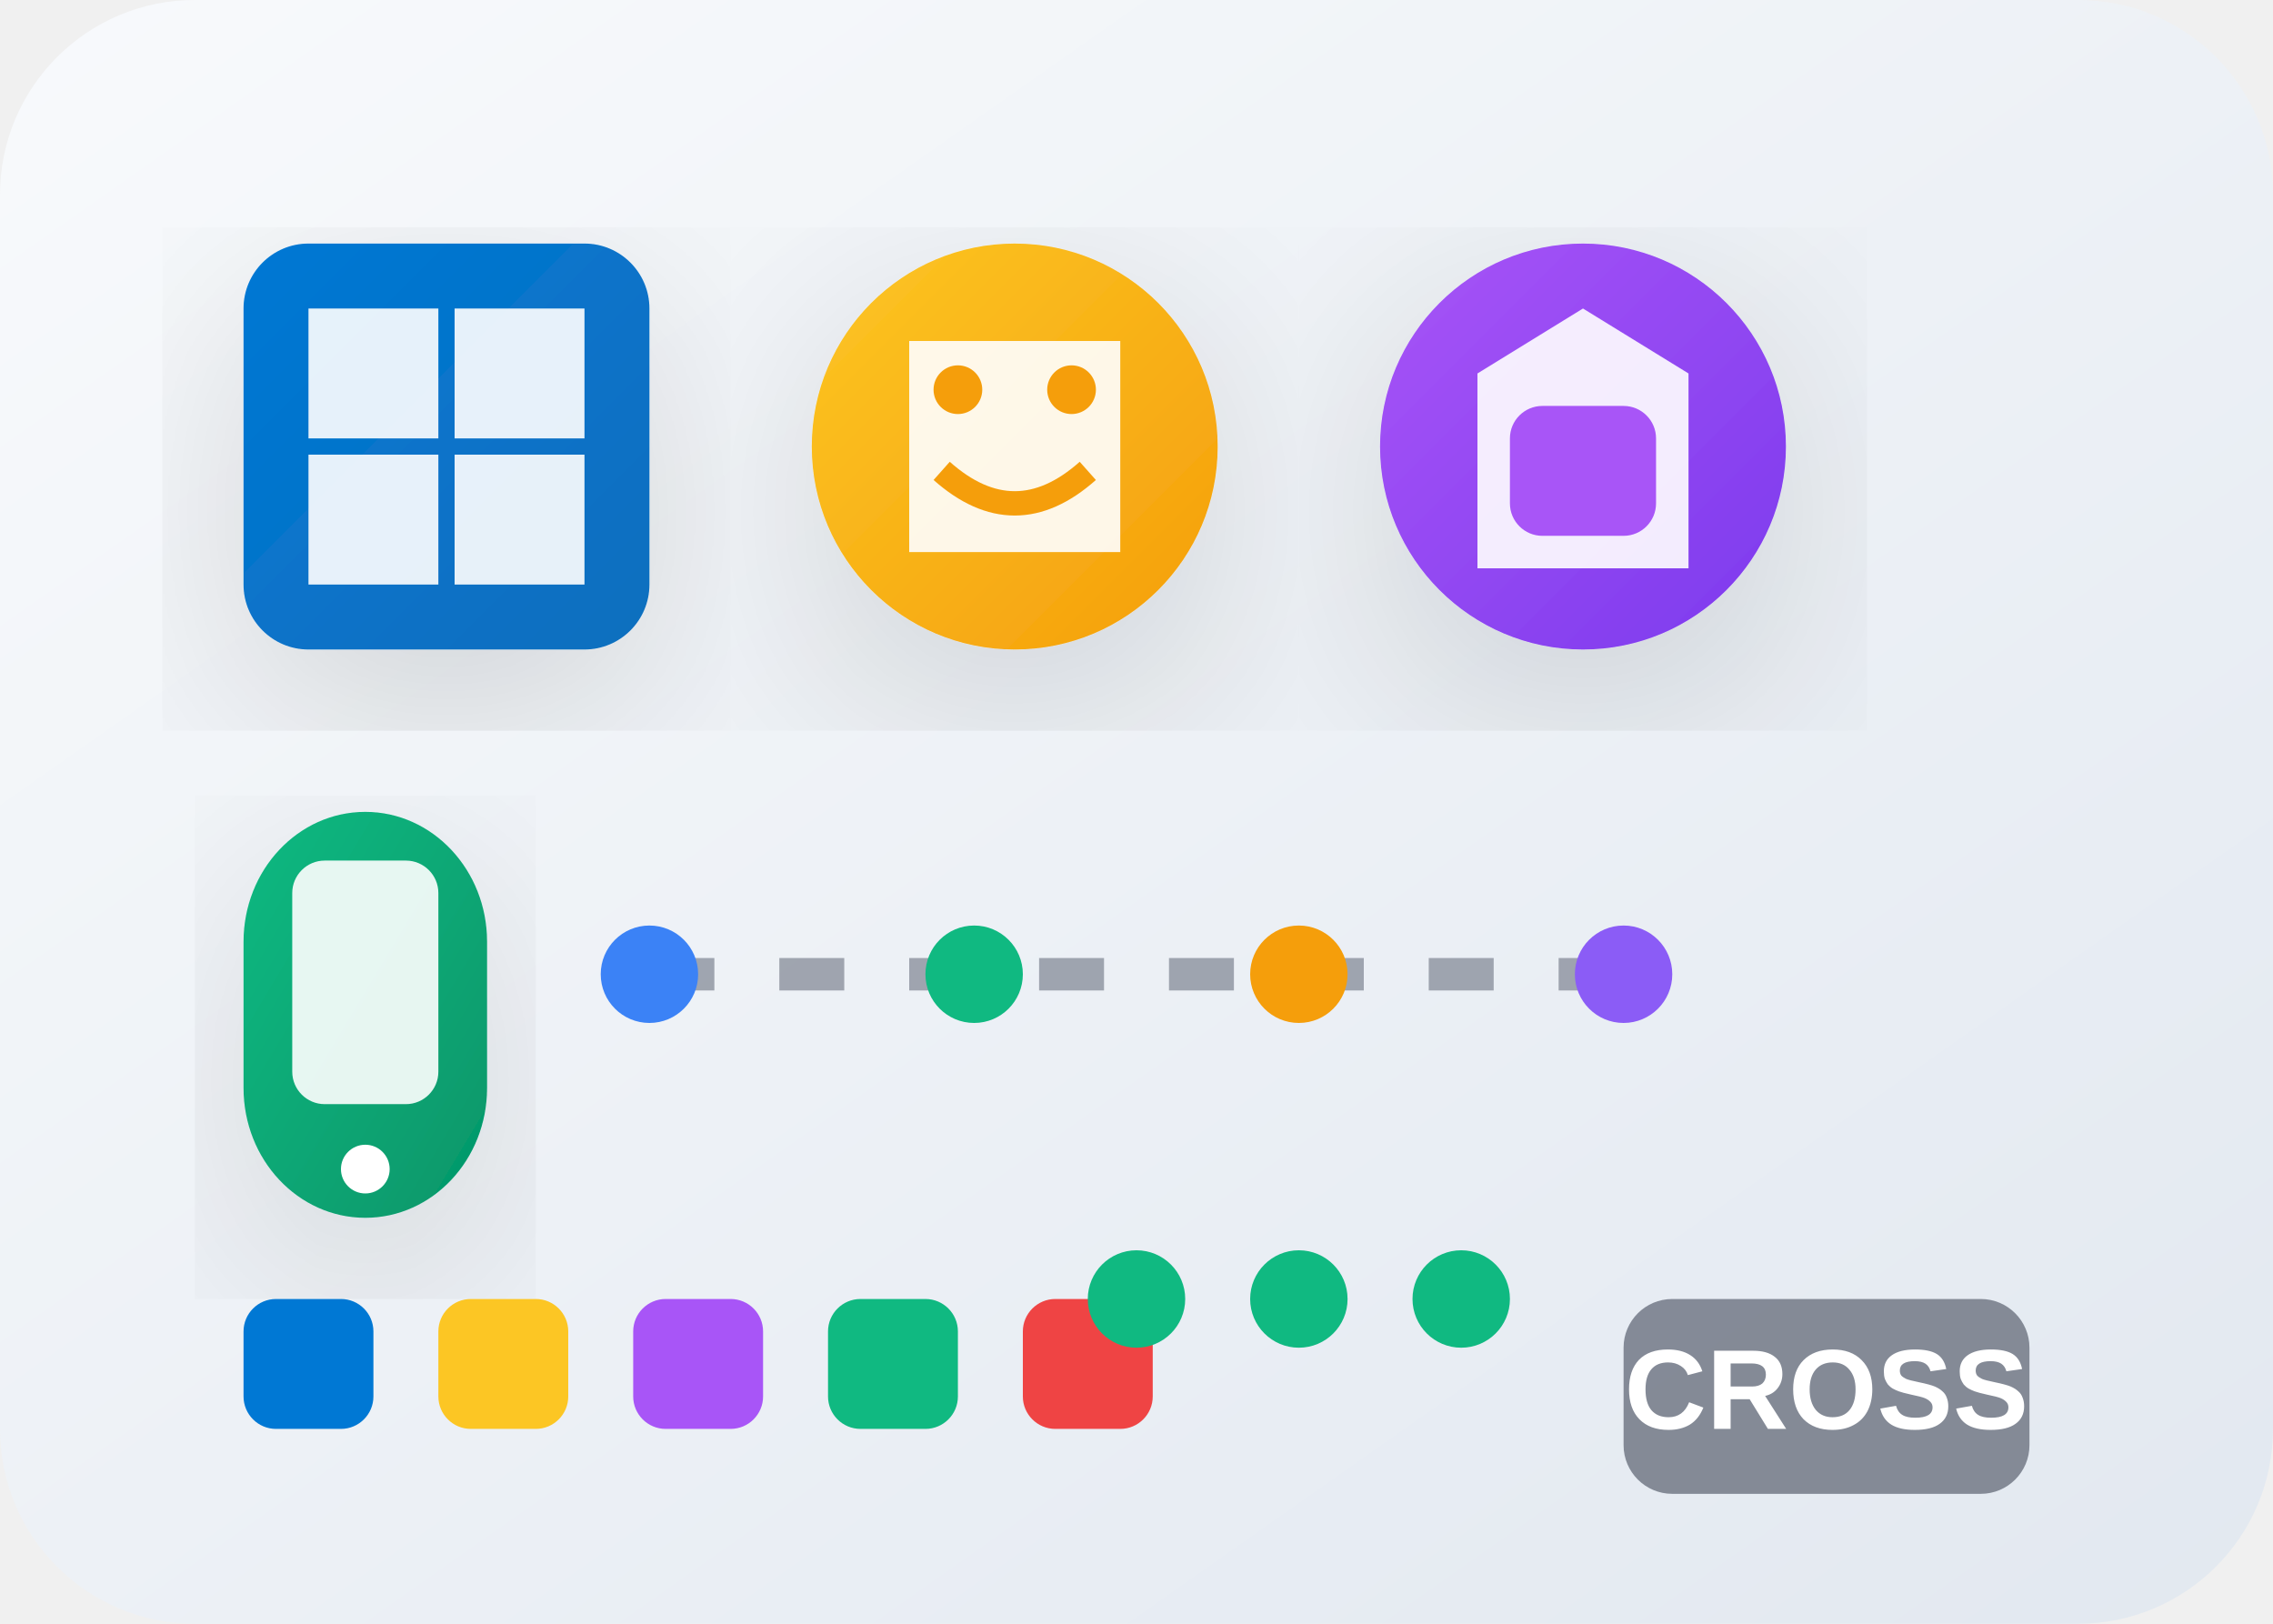
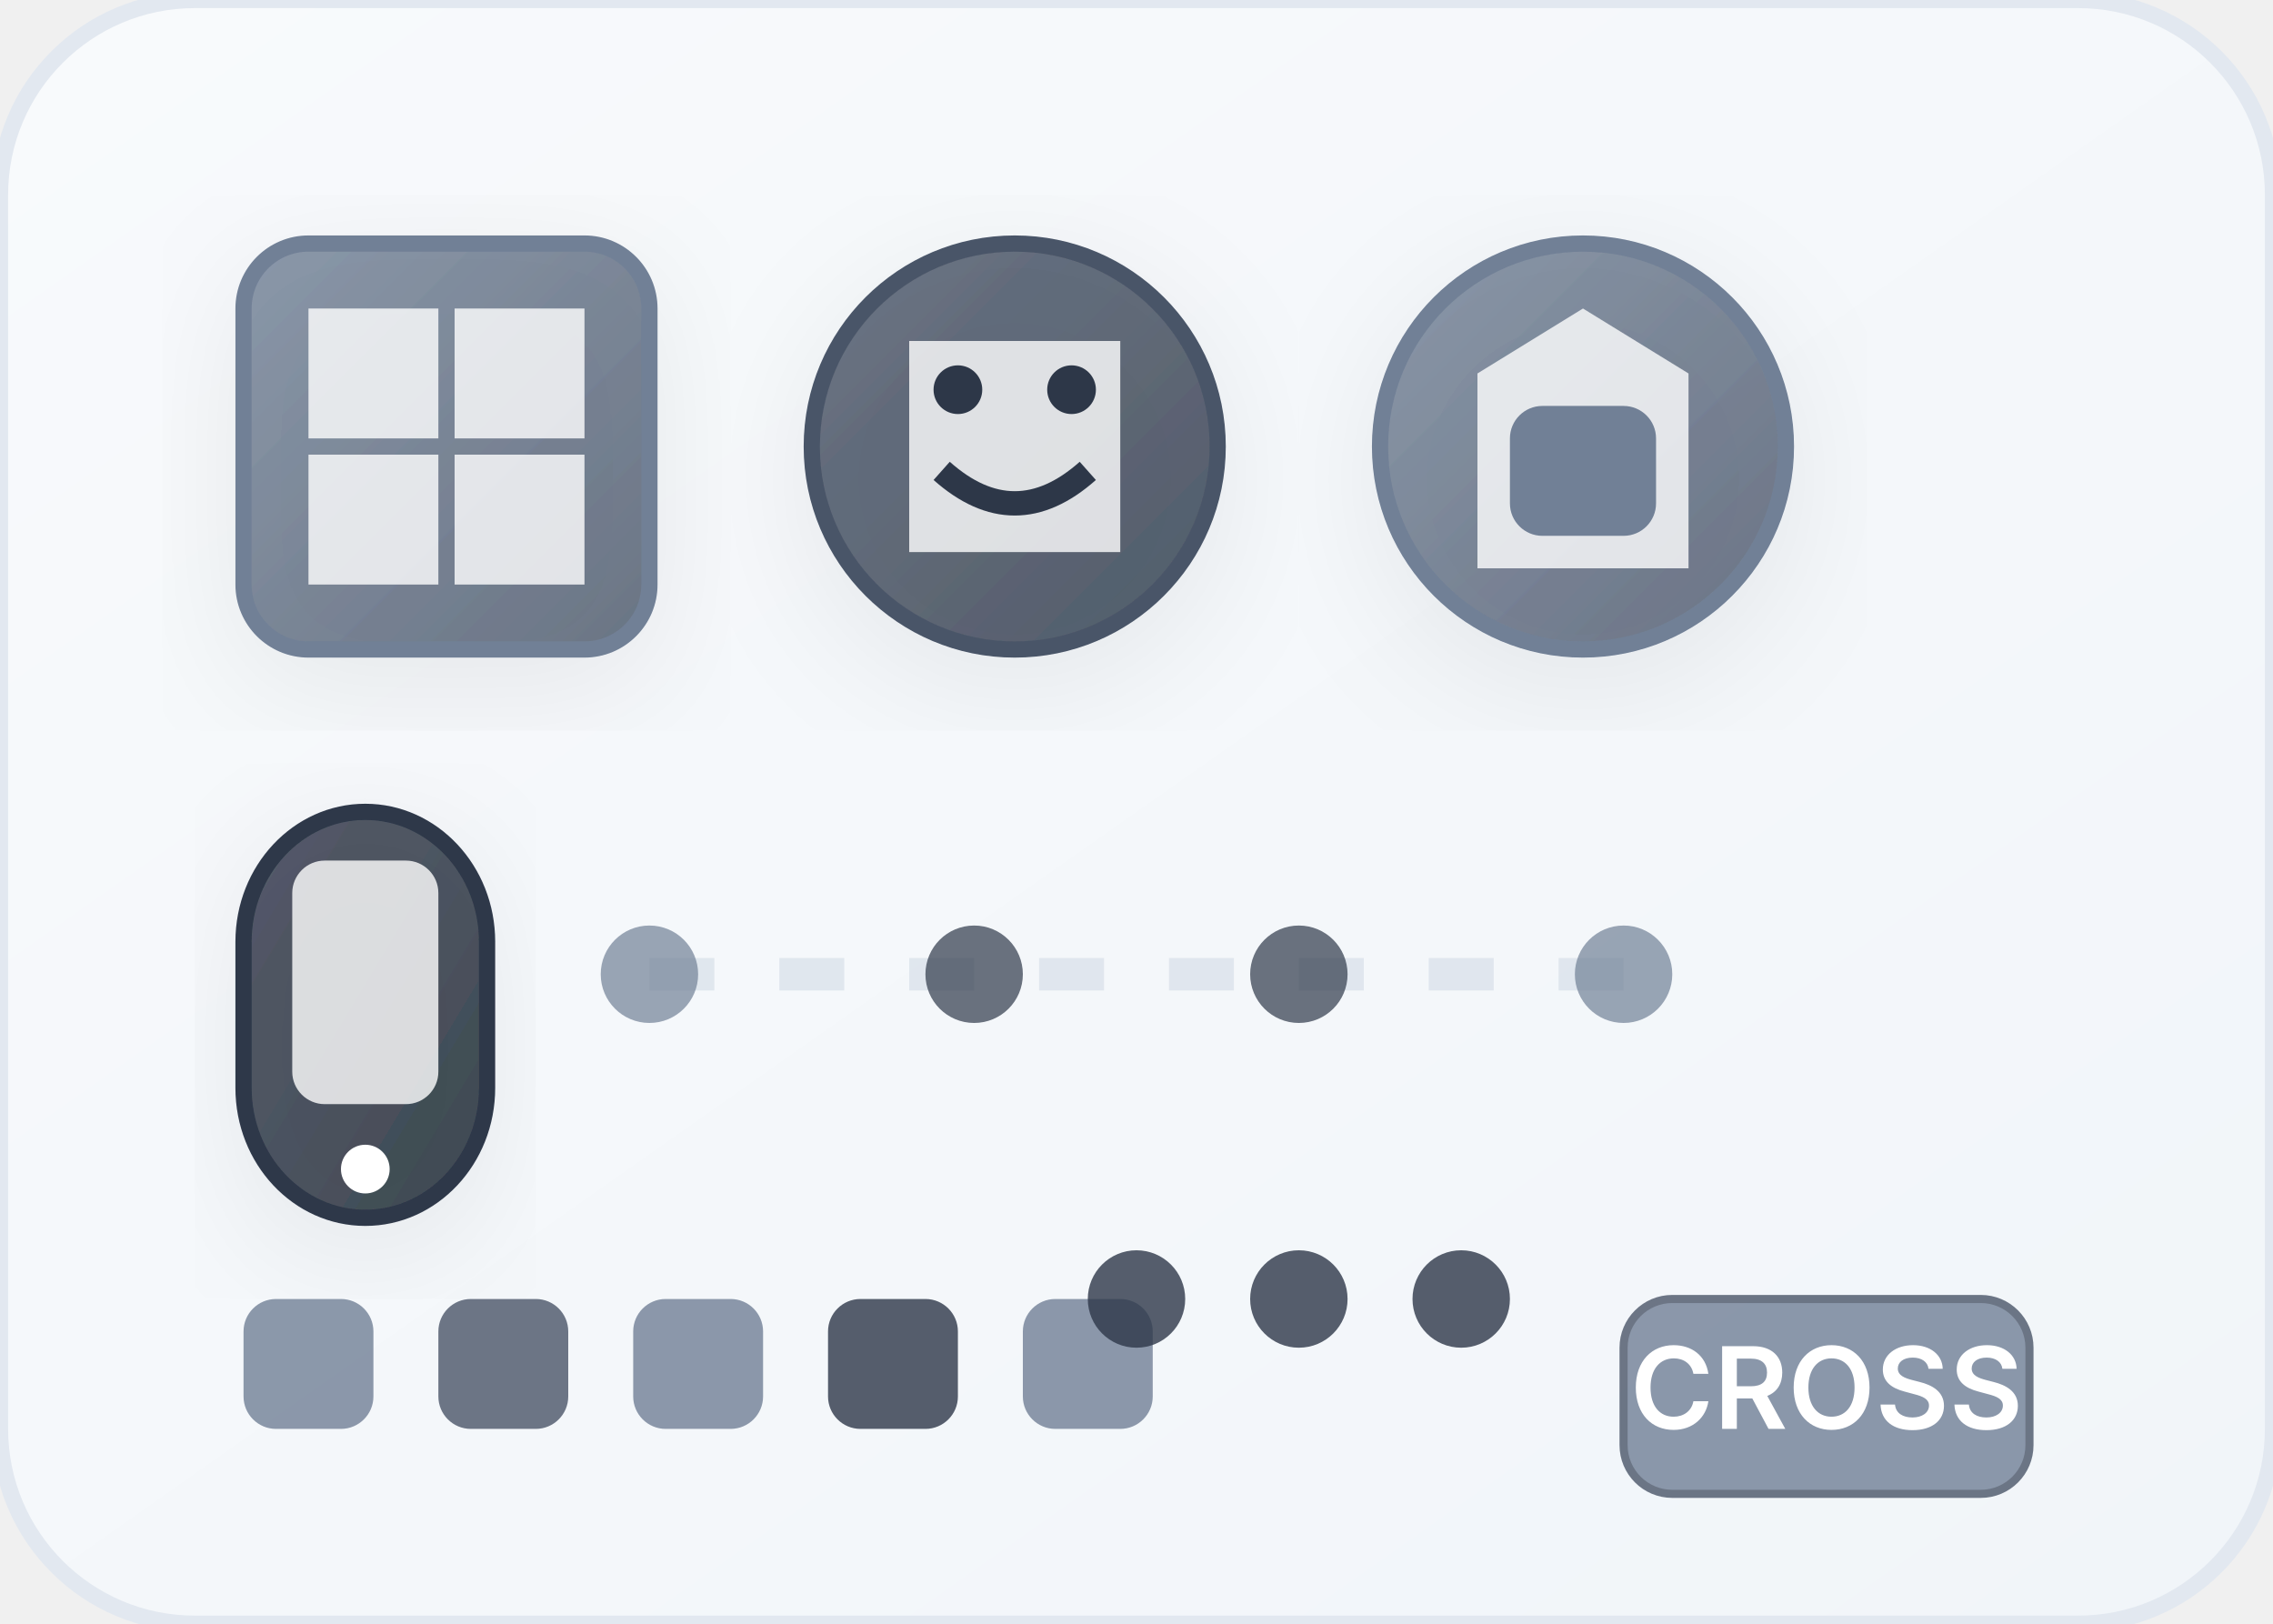
<svg xmlns="http://www.w3.org/2000/svg" width="140" height="100" viewBox="0 0 140 100" fill="none">
  <defs>
-     <linearGradient id="bg6" x1="0%" y1="0%" x2="100%" y2="100%">
+     <linearGradient id="bgGradient" x1="0%" y1="0%" x2="100%" y2="100%">
      <stop offset="0%" style="stop-color:#f8fafc;stop-opacity:1" />
-       <stop offset="100%" style="stop-color:#e2e8f0;stop-opacity:1" />
+       <stop offset="100%" style="stop-color:#f1f5f9;stop-opacity:1" />
    </linearGradient>
-     <linearGradient id="windows1" x1="0%" y1="0%" x2="100%" y2="100%">
-       <stop offset="0%" style="stop-color:#0078d4;stop-opacity:1" />
-       <stop offset="100%" style="stop-color:#106ebe;stop-opacity:1" />
+     <linearGradient id="windowsGradient" x1="0%" y1="0%" x2="100%" y2="100%">
+       <stop offset="0%" style="stop-color:#718096;stop-opacity:0.8" />
+       <stop offset="100%" style="stop-color:#4a5568;stop-opacity:0.8" />
    </linearGradient>
-     <linearGradient id="linux1" x1="0%" y1="0%" x2="100%" y2="100%">
-       <stop offset="0%" style="stop-color:#fcc624;stop-opacity:1" />
-       <stop offset="100%" style="stop-color:#f59e0b;stop-opacity:1" />
+     <linearGradient id="linuxGradient" x1="0%" y1="0%" x2="100%" y2="100%">
+       <stop offset="0%" style="stop-color:#4a5568;stop-opacity:0.8" />
+       <stop offset="100%" style="stop-color:#2d3748;stop-opacity:0.8" />
    </linearGradient>
-     <linearGradient id="macos1" x1="0%" y1="0%" x2="100%" y2="100%">
-       <stop offset="0%" style="stop-color:#a855f7;stop-opacity:1" />
-       <stop offset="100%" style="stop-color:#7c3aed;stop-opacity:1" />
+     <linearGradient id="macosGradient" x1="0%" y1="0%" x2="100%" y2="100%">
+       <stop offset="0%" style="stop-color:#718096;stop-opacity:0.8" />
+       <stop offset="100%" style="stop-color:#4a5568;stop-opacity:0.8" />
    </linearGradient>
-     <linearGradient id="mobile1" x1="0%" y1="0%" x2="100%" y2="100%">
-       <stop offset="0%" style="stop-color:#10b981;stop-opacity:1" />
-       <stop offset="100%" style="stop-color:#059669;stop-opacity:1" />
+     <linearGradient id="mobileGradient" x1="0%" y1="0%" x2="100%" y2="100%">
+       <stop offset="0%" style="stop-color:#2d3748;stop-opacity:0.8" />
+       <stop offset="100%" style="stop-color:#1a202c;stop-opacity:0.8" />
    </linearGradient>
-     <filter id="shadow6" x="-20%" y="-20%" width="140%" height="140%">
-       <feDropShadow dx="0" dy="4" stdDeviation="8" flood-color="#000000" flood-opacity="0.15" />
+     <filter id="shadow" x="-20%" y="-20%" width="140%" height="140%">
+       <feDropShadow dx="0" dy="2" stdDeviation="4" flood-color="#000000" flood-opacity="0.08" />
    </filter>
  </defs>
-   <rect width="140" height="100" rx="12" fill="url(#bg6)" />
+   <rect width="140" height="100" rx="12" fill="url(#bgGradient)" stroke="#e2e8f0" stroke-width="1" />
  <g transform="translate(15, 15)">
-     <rect x="0" y="0" width="25" height="25" rx="4" fill="url(#windows1)" filter="url(#shadow6)" />
-     <rect x="4" y="4" width="8" height="8" fill="#ffffff" opacity="0.9" />
-     <rect x="13" y="4" width="8" height="8" fill="#ffffff" opacity="0.9" />
-     <rect x="4" y="13" width="8" height="8" fill="#ffffff" opacity="0.9" />
-     <rect x="13" y="13" width="8" height="8" fill="#ffffff" opacity="0.9" />
+     <rect x="0" y="0" width="25" height="25" rx="4" fill="url(#windowsGradient)" filter="url(#shadow)" stroke="#718096" stroke-width="1">
+       <animate attributeName="opacity" values="0.8;1;0.8" dur="3s" repeatCount="indefinite" />
+     </rect>
+     <rect x="4" y="4" width="8" height="8" fill="white" opacity="0.8" />
+     <rect x="13" y="4" width="8" height="8" fill="white" opacity="0.8" />
+     <rect x="4" y="13" width="8" height="8" fill="white" opacity="0.8" />
+     <rect x="13" y="13" width="8" height="8" fill="white" opacity="0.8" />
  </g>
  <g transform="translate(50, 15)">
-     <circle cx="12.5" cy="12.5" r="12.5" fill="url(#linux1)" filter="url(#shadow6)" />
-     <path d="M 6 6 L 19 6 L 19 19 L 6 19 Z" fill="#ffffff" opacity="0.9" />
-     <circle cx="9" cy="9" r="1.5" fill="#f59e0b" />
-     <circle cx="16" cy="9" r="1.5" fill="#f59e0b" />
-     <path d="M 8 14 Q 12.5 18 17 14" stroke="#f59e0b" stroke-width="1.5" fill="none" />
+     <circle cx="12.5" cy="12.5" r="12.5" fill="url(#linuxGradient)" filter="url(#shadow)" stroke="#4a5568" stroke-width="1">
+       <animate attributeName="opacity" values="0.8;1;0.8" dur="3s" repeatCount="indefinite" begin="0.5s" />
+     </circle>
+     <path d="M 6 6 L 19 6 L 19 19 L 6 19 Z" fill="white" opacity="0.8" />
+     <circle cx="9" cy="9" r="1.5" fill="#2d3748" />
+     <circle cx="16" cy="9" r="1.5" fill="#2d3748" />
+     <path d="M 8 14 Q 12.5 18 17 14" stroke="#2d3748" stroke-width="1.5" fill="none" />
  </g>
  <g transform="translate(85, 15)">
-     <rect x="0" y="0" width="25" height="25" rx="12.5" fill="url(#macos1)" filter="url(#shadow6)" />
-     <path d="M 6 8 L 12.5 4 L 19 8 L 19 20 L 6 20 Z" fill="#ffffff" opacity="0.9" />
-     <rect x="8" y="10" width="9" height="8" rx="2" fill="#a855f7" />
+     <rect x="0" y="0" width="25" height="25" rx="12.5" fill="url(#macosGradient)" filter="url(#shadow)" stroke="#718096" stroke-width="1">
+       <animate attributeName="opacity" values="0.8;1;0.8" dur="3s" repeatCount="indefinite" begin="1s" />
+     </rect>
+     <path d="M 6 8 L 12.5 4 L 19 8 L 19 20 L 6 20 Z" fill="white" opacity="0.8" />
+     <rect x="8" y="10" width="9" height="8" rx="2" fill="#718096" />
  </g>
  <g transform="translate(15, 50)">
-     <rect x="0" y="0" width="15" height="25" rx="8" fill="url(#mobile1)" filter="url(#shadow6)" />
-     <rect x="3" y="3" width="9" height="15" rx="2" fill="#ffffff" opacity="0.9" />
-     <circle cx="7.5" cy="22" r="1.5" fill="#ffffff" />
+     <rect x="0" y="0" width="15" height="25" rx="8" fill="url(#mobileGradient)" filter="url(#shadow)" stroke="#2d3748" stroke-width="1">
+       <animate attributeName="opacity" values="0.8;1;0.8" dur="3s" repeatCount="indefinite" begin="1.5s" />
+     </rect>
+     <rect x="3" y="3" width="9" height="15" rx="2" fill="white" opacity="0.8" />
+     <circle cx="7.5" cy="22" r="1.5" fill="white" />
  </g>
  <g transform="translate(40, 60)">
-     <path d="M 0 0 L 60 0" stroke="#6b7280" stroke-width="2" stroke-dasharray="4,4" opacity="0.6" />
-     <circle cx="0" cy="0" r="3" fill="#3b82f6" />
-     <circle cx="20" cy="0" r="3" fill="#10b981" />
-     <circle cx="40" cy="0" r="3" fill="#f59e0b" />
-     <circle cx="60" cy="0" r="3" fill="#8b5cf6" />
+     <path d="M 0 0 L 60 0" stroke="#cbd5e1" stroke-width="2" stroke-dasharray="4,4" opacity="0.5" />
+     <circle cx="0" cy="0" r="3" fill="#718096" opacity="0.7">
+       <animate attributeName="r" values="3;4;3" dur="2s" repeatCount="indefinite" />
+     </circle>
+     <circle cx="20" cy="0" r="3" fill="#2d3748" opacity="0.7">
+       <animate attributeName="r" values="3;4;3" dur="2s" repeatCount="indefinite" begin="0.5s" />
+     </circle>
+     <circle cx="40" cy="0" r="3" fill="#2d3748" opacity="0.7">
+       <animate attributeName="r" values="3;4;3" dur="2s" repeatCount="indefinite" begin="1s" />
+     </circle>
+     <circle cx="60" cy="0" r="3" fill="#718096" opacity="0.7">
+       <animate attributeName="r" values="3;4;3" dur="2s" repeatCount="indefinite" begin="1.5s" />
+     </circle>
  </g>
  <g transform="translate(15, 80)">
-     <rect x="0" y="0" width="8" height="8" rx="2" fill="#0078d4" />
-     <rect x="12" y="0" width="8" height="8" rx="2" fill="#fcc624" />
-     <rect x="24" y="0" width="8" height="8" rx="2" fill="#a855f7" />
-     <rect x="36" y="0" width="8" height="8" rx="2" fill="#10b981" />
-     <rect x="48" y="0" width="8" height="8" rx="2" fill="#ef4444" />
+     <rect x="0" y="0" width="8" height="8" rx="2" fill="#718096" opacity="0.8">
+       <animate attributeName="opacity" values="0.8;1;0.8" dur="2s" repeatCount="indefinite" />
+     </rect>
+     <rect x="12" y="0" width="8" height="8" rx="2" fill="#4a5568" opacity="0.8">
+       <animate attributeName="opacity" values="0.8;1;0.8" dur="2s" repeatCount="indefinite" begin="0.3s" />
+     </rect>
+     <rect x="24" y="0" width="8" height="8" rx="2" fill="#718096" opacity="0.8">
+       <animate attributeName="opacity" values="0.8;1;0.8" dur="2s" repeatCount="indefinite" begin="0.6s" />
+     </rect>
+     <rect x="36" y="0" width="8" height="8" rx="2" fill="#2d3748" opacity="0.8">
+       <animate attributeName="opacity" values="0.8;1;0.8" dur="2s" repeatCount="indefinite" begin="0.9s" />
+     </rect>
+     <rect x="48" y="0" width="8" height="8" rx="2" fill="#718096" opacity="0.8">
+       <animate attributeName="opacity" values="0.8;1;0.8" dur="2s" repeatCount="indefinite" begin="1.2s" />
+     </rect>
  </g>
  <g transform="translate(100, 80)">
-     <rect x="0" y="0" width="25" height="12" rx="3" fill="#6b7280" opacity="0.8" />
-     <text x="12.5" y="8" text-anchor="middle" font-family="Arial, sans-serif" font-size="7" fill="#ffffff" font-weight="bold">CROSS</text>
+     <rect x="0" y="0" width="25" height="12" rx="3" fill="#718096" opacity="0.8" stroke="#4a5568" stroke-width="0.5">
+       <animate attributeName="opacity" values="0.8;1;0.8" dur="2s" repeatCount="indefinite" />
+     </rect>
+     <text x="12.5" y="8" text-anchor="middle" font-family="system-ui, -apple-system, sans-serif" font-size="7" fill="white" font-weight="600">CROSS</text>
  </g>
  <g transform="translate(70, 80)">
-     <circle cx="0" cy="0" r="3" fill="#10b981" />
-     <circle cx="10" cy="0" r="3" fill="#10b981" />
-     <circle cx="20" cy="0" r="3" fill="#10b981" />
+     <circle cx="0" cy="0" r="3" fill="#2d3748" opacity="0.8">
+       <animate attributeName="opacity" values="0.8;1;0.8" dur="2s" repeatCount="indefinite" />
+     </circle>
+     <circle cx="10" cy="0" r="3" fill="#2d3748" opacity="0.8">
+       <animate attributeName="opacity" values="0.8;1;0.8" dur="2s" repeatCount="indefinite" begin="0.3s" />
+     </circle>
+     <circle cx="20" cy="0" r="3" fill="#2d3748" opacity="0.8">
+       <animate attributeName="opacity" values="0.8;1;0.8" dur="2s" repeatCount="indefinite" begin="0.6s" />
+     </circle>
  </g>
</svg>
